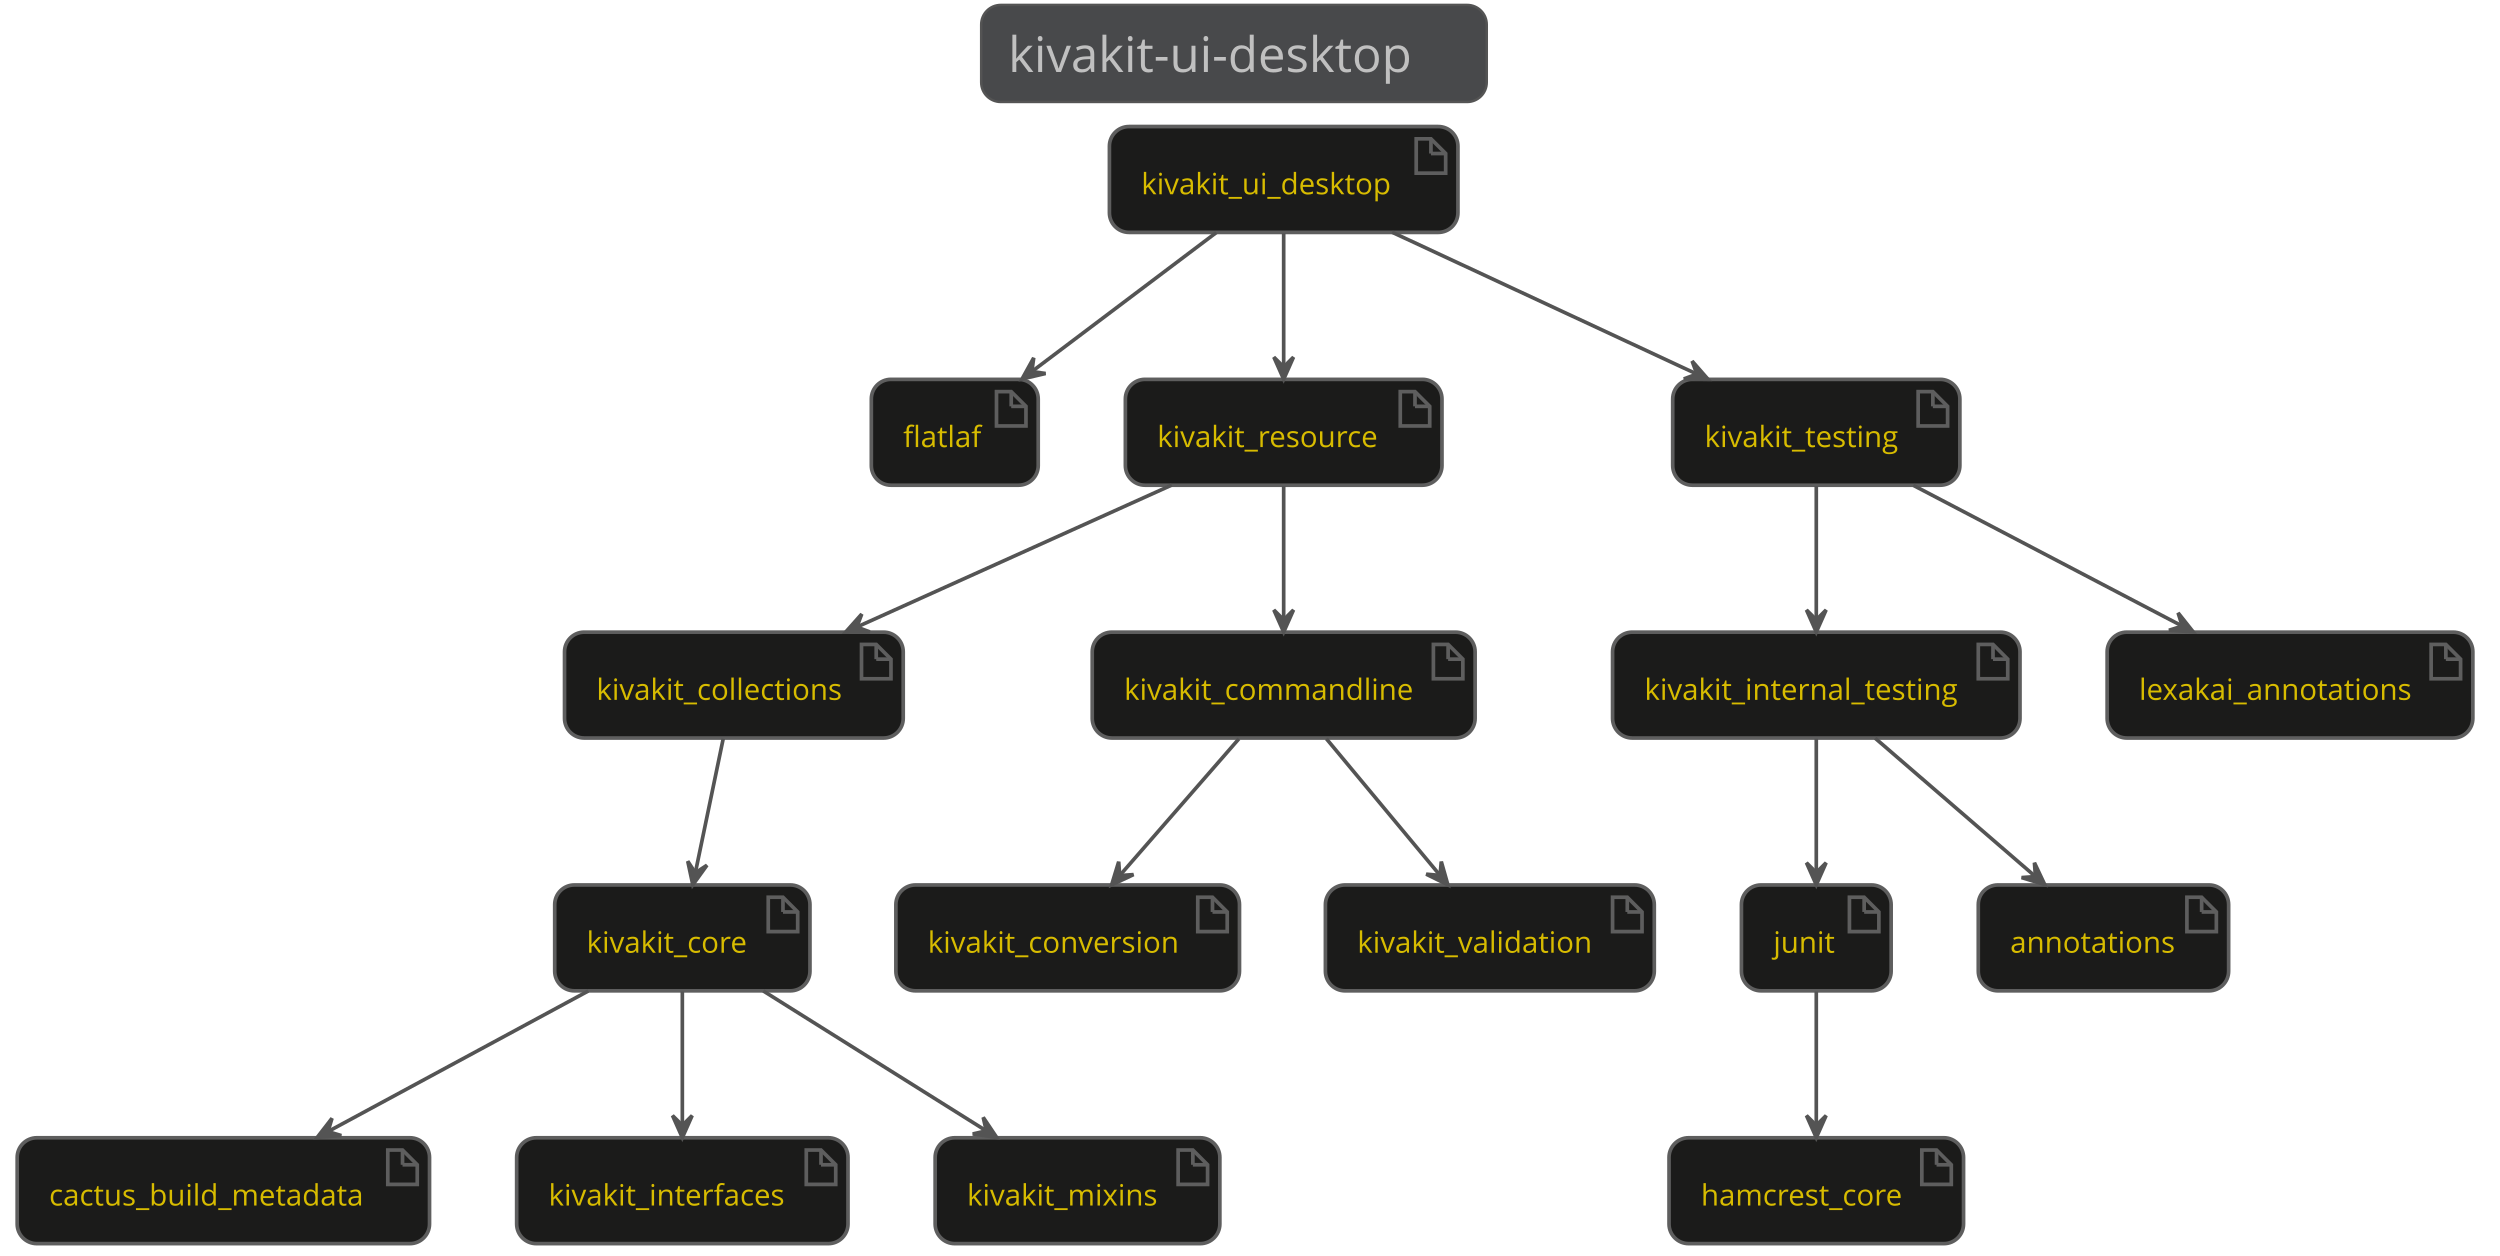
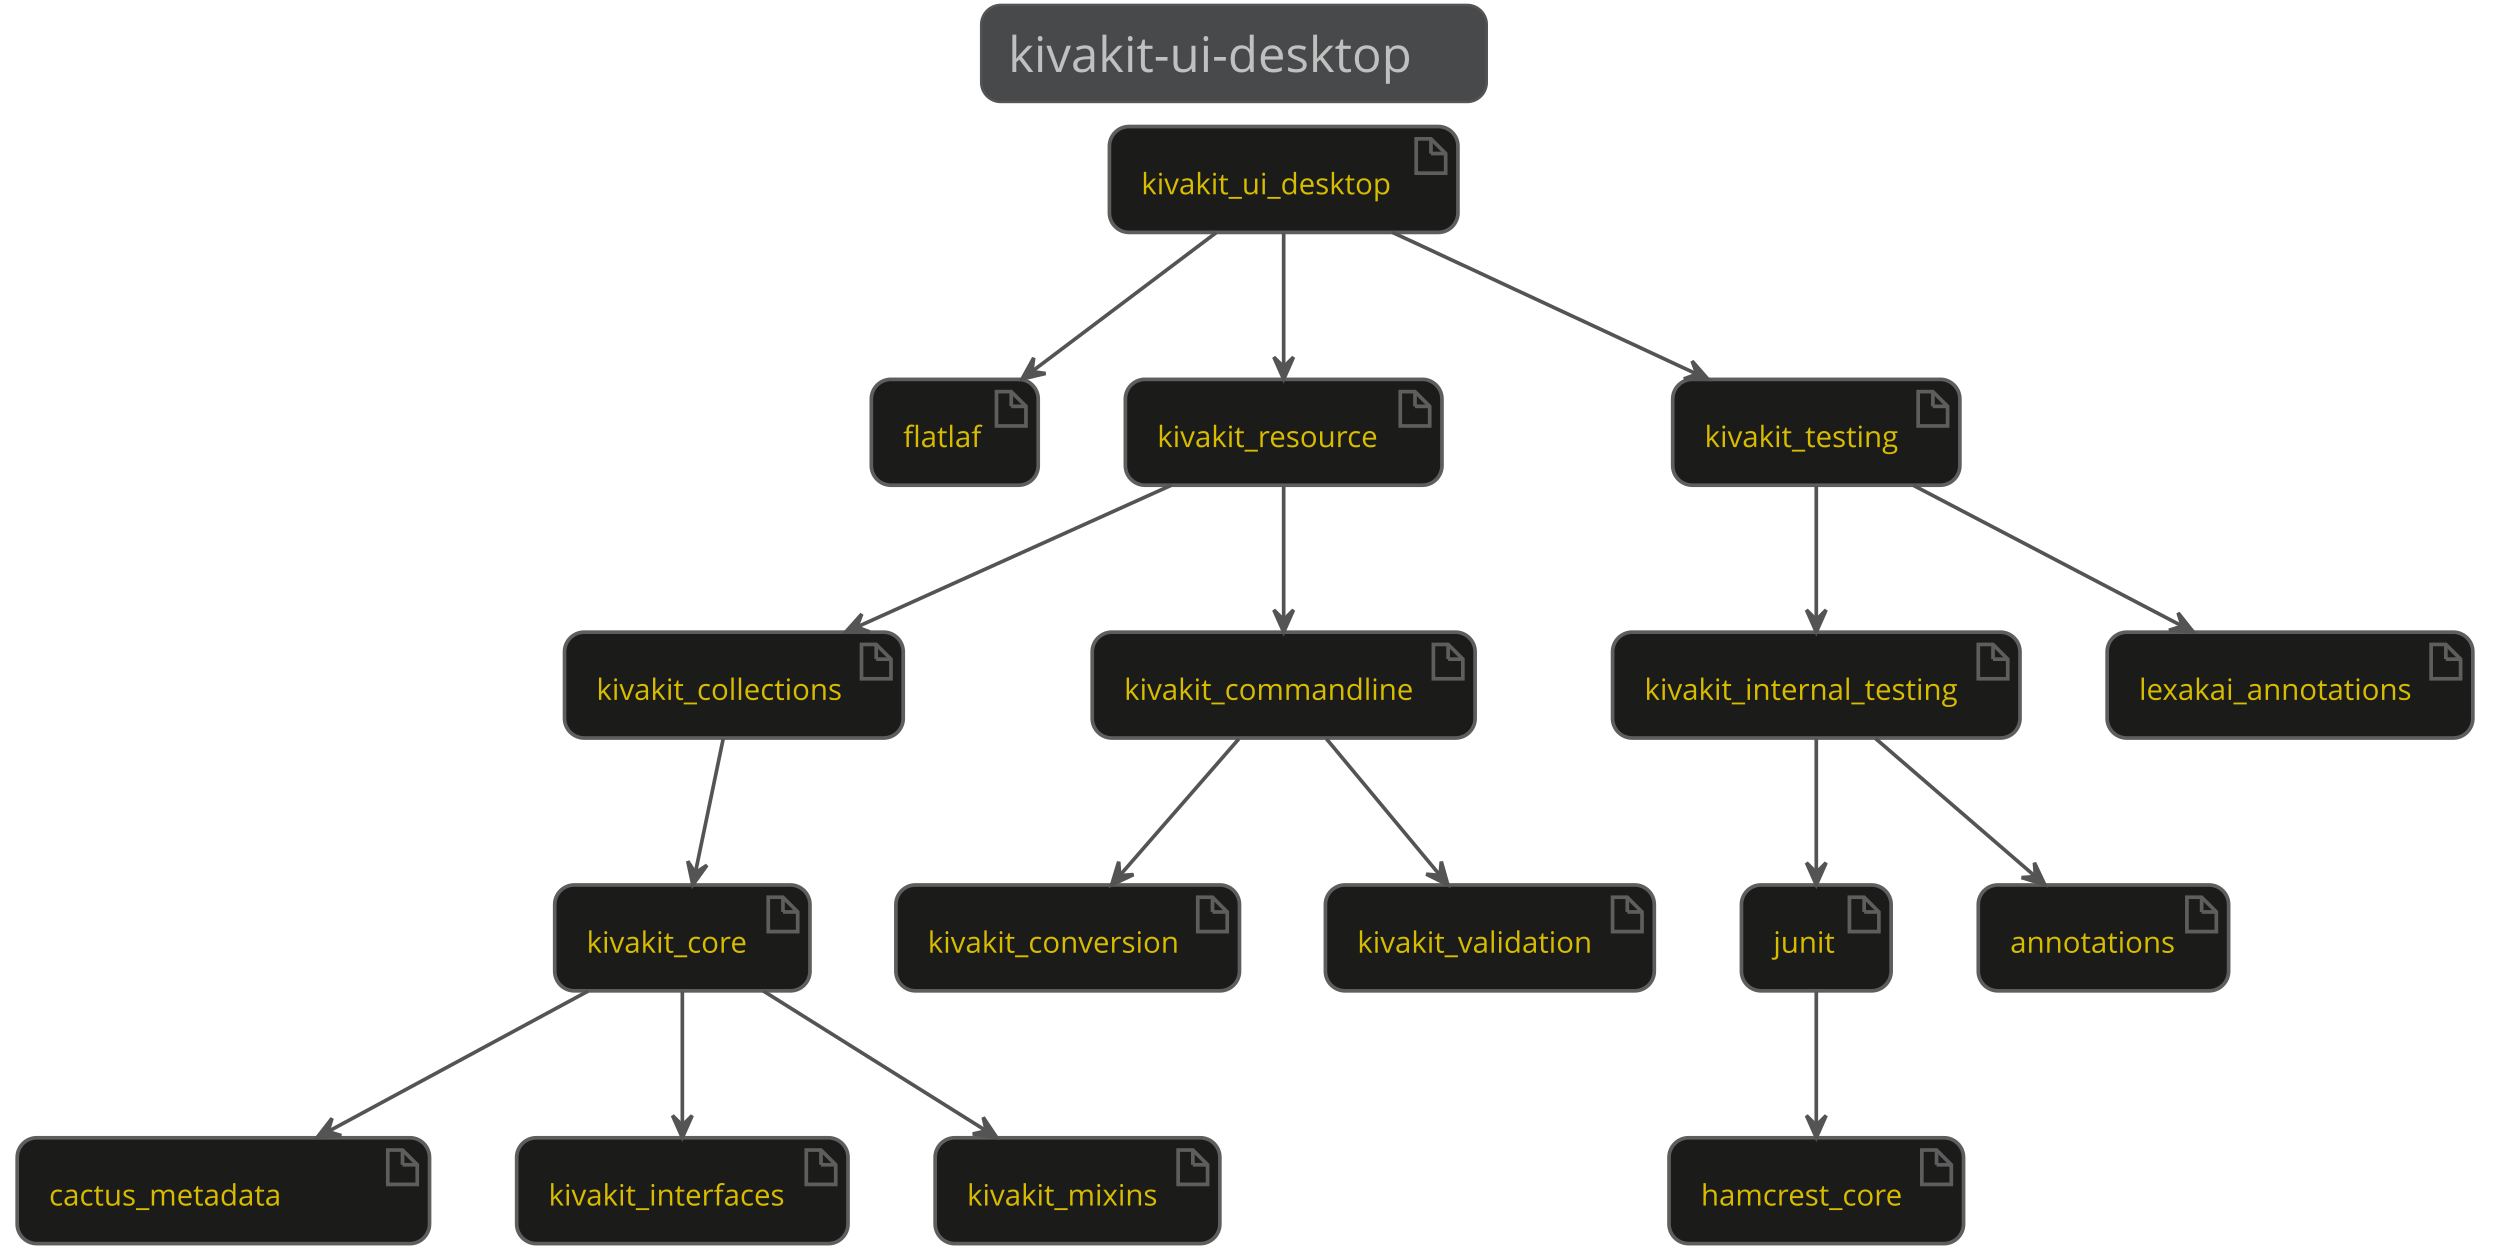
<svg xmlns="http://www.w3.org/2000/svg" contentScriptType="application/ecmascript" contentStyleType="text/css" height="533.333px" preserveAspectRatio="none" style="width:1061px;height:533px;background:#333333;" version="1.1" viewBox="0 0 1061 533" width="1061.458px" zoomAndPan="magnify">
  <defs />
  <g>
    <rect fill="#48494B" height="41.203" rx="8.333" ry="8.333" style="stroke:#545454;stroke-width:1.042;" width="214.583" x="416.406" y="2.083" />
    <text fill="#C0C0C0" font-family="Open Sans,Avenir,Nunito,Arial,Helvetica,SansSerif" font-size="20.833" lengthAdjust="spacing" textLength="191.667" x="427.865" y="30.558">kivakit-ui-desktop</text>
    <rect fill="#1B1B1A" height="44.93" rx="8.333" ry="8.333" style="stroke:#5E5E5E;stroke-width:1.562;" width="70.833" x="369.792" y="160.994" />
    <polygon fill="#1B1B1A" points="422.917,166.203,422.917,180.786,435.417,180.786,435.417,172.453,429.167,166.203,422.917,166.203" style="stroke:#5E5E5E;stroke-width:1.562;" />
    <line style="stroke:#5E5E5E;stroke-width:1.562;" x1="429.167" x2="429.167" y1="166.203" y2="172.453" />
    <line style="stroke:#5E5E5E;stroke-width:1.562;" x1="435.417" x2="429.167" y1="172.453" y2="172.453" />
    <text fill="#D8BC00" font-family="Open Sans,Avenir,Nunito,Arial,Helvetica,SansSerif" font-size="12.5" lengthAdjust="spacing" textLength="33.333" x="383.333" y="189.746">flatlaf</text>
    <rect fill="#1B1B1A" height="44.93" rx="8.333" ry="8.333" style="stroke:#5E5E5E;stroke-width:1.562;" width="175" x="7.292" y="482.87" />
    <polygon fill="#1B1B1A" points="164.583,488.078,164.583,502.661,177.083,502.661,177.083,494.328,170.833,488.078,164.583,488.078" style="stroke:#5E5E5E;stroke-width:1.562;" />
    <line style="stroke:#5E5E5E;stroke-width:1.562;" x1="170.833" x2="170.833" y1="488.078" y2="494.328" />
    <line style="stroke:#5E5E5E;stroke-width:1.562;" x1="177.083" x2="170.833" y1="494.328" y2="494.328" />
-     <text fill="#D8BC00" font-family="Open Sans,Avenir,Nunito,Arial,Helvetica,SansSerif" font-size="12.5" lengthAdjust="spacing" textLength="137.5" x="20.833" y="511.621">cactus_build_metadata</text>
+     <text fill="#D8BC00" font-family="Open Sans,Avenir,Nunito,Arial,Helvetica,SansSerif" font-size="12.5" lengthAdjust="spacing" textLength="137.5" x="20.833" y="511.621">cactus_metadata</text>
    <rect fill="#1B1B1A" height="44.93" rx="8.333" ry="8.333" style="stroke:#5E5E5E;stroke-width:1.562;" width="143.75" x="239.583" y="268.286" />
    <polygon fill="#1B1B1A" points="365.625,273.495,365.625,288.078,378.125,288.078,378.125,279.745,371.875,273.495,365.625,273.495" style="stroke:#5E5E5E;stroke-width:1.562;" />
    <line style="stroke:#5E5E5E;stroke-width:1.562;" x1="371.875" x2="371.875" y1="273.495" y2="279.745" />
    <line style="stroke:#5E5E5E;stroke-width:1.562;" x1="378.125" x2="371.875" y1="279.745" y2="279.745" />
    <text fill="#D8BC00" font-family="Open Sans,Avenir,Nunito,Arial,Helvetica,SansSerif" font-size="12.5" lengthAdjust="spacing" textLength="106.25" x="253.125" y="297.038">kivakit_collections</text>
    <rect fill="#1B1B1A" height="44.93" rx="8.333" ry="8.333" style="stroke:#5E5E5E;stroke-width:1.562;" width="162.5" x="463.542" y="268.286" />
    <polygon fill="#1B1B1A" points="608.333,273.495,608.333,288.078,620.833,288.078,620.833,279.745,614.583,273.495,608.333,273.495" style="stroke:#5E5E5E;stroke-width:1.562;" />
    <line style="stroke:#5E5E5E;stroke-width:1.562;" x1="614.583" x2="614.583" y1="273.495" y2="279.745" />
    <line style="stroke:#5E5E5E;stroke-width:1.562;" x1="620.833" x2="614.583" y1="279.745" y2="279.745" />
    <text fill="#D8BC00" font-family="Open Sans,Avenir,Nunito,Arial,Helvetica,SansSerif" font-size="12.5" lengthAdjust="spacing" textLength="125" x="477.083" y="297.038">kivakit_commandline</text>
    <rect fill="#1B1B1A" height="44.93" rx="8.333" ry="8.333" style="stroke:#5E5E5E;stroke-width:1.562;" width="145.833" x="380.208" y="375.578" />
    <polygon fill="#1B1B1A" points="508.333,380.786,508.333,395.37,520.833,395.37,520.833,387.036,514.583,380.786,508.333,380.786" style="stroke:#5E5E5E;stroke-width:1.562;" />
    <line style="stroke:#5E5E5E;stroke-width:1.562;" x1="514.583" x2="514.583" y1="380.786" y2="387.036" />
    <line style="stroke:#5E5E5E;stroke-width:1.562;" x1="520.833" x2="514.583" y1="387.036" y2="387.036" />
    <text fill="#D8BC00" font-family="Open Sans,Avenir,Nunito,Arial,Helvetica,SansSerif" font-size="12.5" lengthAdjust="spacing" textLength="108.333" x="393.75" y="404.329">kivakit_conversion</text>
    <rect fill="#1B1B1A" height="44.93" rx="8.333" ry="8.333" style="stroke:#5E5E5E;stroke-width:1.562;" width="108.333" x="235.417" y="375.578" />
    <polygon fill="#1B1B1A" points="326.042,380.786,326.042,395.37,338.542,395.37,338.542,387.036,332.292,380.786,326.042,380.786" style="stroke:#5E5E5E;stroke-width:1.562;" />
    <line style="stroke:#5E5E5E;stroke-width:1.562;" x1="332.292" x2="332.292" y1="380.786" y2="387.036" />
    <line style="stroke:#5E5E5E;stroke-width:1.562;" x1="338.542" x2="332.292" y1="387.036" y2="387.036" />
    <text fill="#D8BC00" font-family="Open Sans,Avenir,Nunito,Arial,Helvetica,SansSerif" font-size="12.5" lengthAdjust="spacing" textLength="70.833" x="248.958" y="404.329">kivakit_core</text>
    <rect fill="#1B1B1A" height="44.93" rx="8.333" ry="8.333" style="stroke:#5E5E5E;stroke-width:1.562;" width="140.625" x="219.271" y="482.87" />
    <polygon fill="#1B1B1A" points="342.188,488.078,342.188,502.661,354.688,502.661,354.688,494.328,348.438,488.078,342.188,488.078" style="stroke:#5E5E5E;stroke-width:1.562;" />
    <line style="stroke:#5E5E5E;stroke-width:1.562;" x1="348.438" x2="348.438" y1="488.078" y2="494.328" />
    <line style="stroke:#5E5E5E;stroke-width:1.562;" x1="354.688" x2="348.438" y1="494.328" y2="494.328" />
    <text fill="#D8BC00" font-family="Open Sans,Avenir,Nunito,Arial,Helvetica,SansSerif" font-size="12.5" lengthAdjust="spacing" textLength="103.125" x="232.812" y="511.621">kivakit_interfaces</text>
    <rect fill="#1B1B1A" height="44.93" rx="8.333" ry="8.333" style="stroke:#5E5E5E;stroke-width:1.562;" width="172.917" x="684.375" y="268.286" />
    <polygon fill="#1B1B1A" points="839.583,273.495,839.583,288.078,852.083,288.078,852.083,279.745,845.833,273.495,839.583,273.495" style="stroke:#5E5E5E;stroke-width:1.562;" />
    <line style="stroke:#5E5E5E;stroke-width:1.562;" x1="845.833" x2="845.833" y1="273.495" y2="279.745" />
    <line style="stroke:#5E5E5E;stroke-width:1.562;" x1="852.083" x2="845.833" y1="279.745" y2="279.745" />
    <text fill="#D8BC00" font-family="Open Sans,Avenir,Nunito,Arial,Helvetica,SansSerif" font-size="12.5" lengthAdjust="spacing" textLength="135.417" x="697.917" y="297.038">kivakit_internal_testing</text>
    <rect fill="#1B1B1A" height="44.93" rx="8.333" ry="8.333" style="stroke:#5E5E5E;stroke-width:1.562;" width="120.833" x="396.875" y="482.87" />
    <polygon fill="#1B1B1A" points="500,488.078,500,502.661,512.5,502.661,512.5,494.328,506.25,488.078,500,488.078" style="stroke:#5E5E5E;stroke-width:1.562;" />
    <line style="stroke:#5E5E5E;stroke-width:1.562;" x1="506.25" x2="506.25" y1="488.078" y2="494.328" />
    <line style="stroke:#5E5E5E;stroke-width:1.562;" x1="512.5" x2="506.25" y1="494.328" y2="494.328" />
    <text fill="#D8BC00" font-family="Open Sans,Avenir,Nunito,Arial,Helvetica,SansSerif" font-size="12.5" lengthAdjust="spacing" textLength="83.333" x="410.417" y="511.621">kivakit_mixins</text>
    <rect fill="#1B1B1A" height="44.93" rx="8.333" ry="8.333" style="stroke:#5E5E5E;stroke-width:1.562;" width="134.375" x="477.604" y="160.994" />
    <polygon fill="#1B1B1A" points="594.271,166.203,594.271,180.786,606.771,180.786,606.771,172.453,600.521,166.203,594.271,166.203" style="stroke:#5E5E5E;stroke-width:1.562;" />
    <line style="stroke:#5E5E5E;stroke-width:1.562;" x1="600.521" x2="600.521" y1="166.203" y2="172.453" />
    <line style="stroke:#5E5E5E;stroke-width:1.562;" x1="606.771" x2="600.521" y1="172.453" y2="172.453" />
    <text fill="#D8BC00" font-family="Open Sans,Avenir,Nunito,Arial,Helvetica,SansSerif" font-size="12.5" lengthAdjust="spacing" textLength="96.875" x="491.146" y="189.746">kivakit_resource</text>
    <rect fill="#1B1B1A" height="44.93" rx="8.333" ry="8.333" style="stroke:#5E5E5E;stroke-width:1.562;" width="121.875" x="709.896" y="160.994" />
    <polygon fill="#1B1B1A" points="814.062,166.203,814.062,180.786,826.562,180.786,826.562,172.453,820.312,166.203,814.062,166.203" style="stroke:#5E5E5E;stroke-width:1.562;" />
    <line style="stroke:#5E5E5E;stroke-width:1.562;" x1="820.312" x2="820.312" y1="166.203" y2="172.453" />
    <line style="stroke:#5E5E5E;stroke-width:1.562;" x1="826.562" x2="820.312" y1="172.453" y2="172.453" />
    <text fill="#D8BC00" font-family="Open Sans,Avenir,Nunito,Arial,Helvetica,SansSerif" font-size="12.5" lengthAdjust="spacing" textLength="84.375" x="723.438" y="189.746">kivakit_testing</text>
    <rect fill="#1B1B1A" height="44.93" rx="8.333" ry="8.333" style="stroke:#5E5E5E;stroke-width:1.562;" width="147.917" x="470.833" y="53.703" />
    <polygon fill="#1B1B1A" points="601.042,58.911,601.042,73.495,613.542,73.495,613.542,65.161,607.292,58.911,601.042,58.911" style="stroke:#5E5E5E;stroke-width:1.562;" />
    <line style="stroke:#5E5E5E;stroke-width:1.562;" x1="607.292" x2="607.292" y1="58.911" y2="65.161" />
    <line style="stroke:#5E5E5E;stroke-width:1.562;" x1="613.542" x2="607.292" y1="65.161" y2="65.161" />
    <text fill="#D8BC00" font-family="Open Sans,Avenir,Nunito,Arial,Helvetica,SansSerif" font-size="12.5" lengthAdjust="spacing" textLength="110.417" x="484.375" y="82.454">kivakit_ui_desktop</text>
    <rect fill="#1B1B1A" height="44.93" rx="8.333" ry="8.333" style="stroke:#5E5E5E;stroke-width:1.562;" width="139.583" x="562.5" y="375.578" />
    <polygon fill="#1B1B1A" points="684.375,380.786,684.375,395.37,696.875,395.37,696.875,387.036,690.625,380.786,684.375,380.786" style="stroke:#5E5E5E;stroke-width:1.562;" />
    <line style="stroke:#5E5E5E;stroke-width:1.562;" x1="690.625" x2="690.625" y1="380.786" y2="387.036" />
    <line style="stroke:#5E5E5E;stroke-width:1.562;" x1="696.875" x2="690.625" y1="387.036" y2="387.036" />
    <text fill="#D8BC00" font-family="Open Sans,Avenir,Nunito,Arial,Helvetica,SansSerif" font-size="12.5" lengthAdjust="spacing" textLength="102.083" x="576.042" y="404.329">kivakit_validation</text>
    <rect fill="#1B1B1A" height="44.93" rx="8.333" ry="8.333" style="stroke:#5E5E5E;stroke-width:1.562;" width="155.208" x="894.271" y="268.286" />
    <polygon fill="#1B1B1A" points="1031.771,273.495,1031.771,288.078,1044.271,288.078,1044.271,279.745,1038.021,273.495,1031.771,273.495" style="stroke:#5E5E5E;stroke-width:1.562;" />
    <line style="stroke:#5E5E5E;stroke-width:1.562;" x1="1038.021" x2="1038.021" y1="273.495" y2="279.745" />
    <line style="stroke:#5E5E5E;stroke-width:1.562;" x1="1044.271" x2="1038.021" y1="279.745" y2="279.745" />
    <text fill="#D8BC00" font-family="Open Sans,Avenir,Nunito,Arial,Helvetica,SansSerif" font-size="12.5" lengthAdjust="spacing" textLength="117.708" x="907.812" y="297.038">lexakai_annotations</text>
    <rect fill="#1B1B1A" height="44.93" rx="8.333" ry="8.333" style="stroke:#5E5E5E;stroke-width:1.562;" width="63.542" x="739.062" y="375.578" />
    <polygon fill="#1B1B1A" points="784.896,380.786,784.896,395.37,797.396,395.37,797.396,387.036,791.146,380.786,784.896,380.786" style="stroke:#5E5E5E;stroke-width:1.562;" />
    <line style="stroke:#5E5E5E;stroke-width:1.562;" x1="791.146" x2="791.146" y1="380.786" y2="387.036" />
    <line style="stroke:#5E5E5E;stroke-width:1.562;" x1="797.396" x2="791.146" y1="387.036" y2="387.036" />
    <text fill="#D8BC00" font-family="Open Sans,Avenir,Nunito,Arial,Helvetica,SansSerif" font-size="12.5" lengthAdjust="spacing" textLength="26.042" x="752.604" y="404.329">junit</text>
    <rect fill="#1B1B1A" height="44.93" rx="8.333" ry="8.333" style="stroke:#5E5E5E;stroke-width:1.562;" width="125" x="708.333" y="482.87" />
    <polygon fill="#1B1B1A" points="815.625,488.078,815.625,502.661,828.125,502.661,828.125,494.328,821.875,488.078,815.625,488.078" style="stroke:#5E5E5E;stroke-width:1.562;" />
    <line style="stroke:#5E5E5E;stroke-width:1.562;" x1="821.875" x2="821.875" y1="488.078" y2="494.328" />
    <line style="stroke:#5E5E5E;stroke-width:1.562;" x1="828.125" x2="821.875" y1="494.328" y2="494.328" />
    <text fill="#D8BC00" font-family="Open Sans,Avenir,Nunito,Arial,Helvetica,SansSerif" font-size="12.5" lengthAdjust="spacing" textLength="87.5" x="721.875" y="511.621">hamcrest_core</text>
    <rect fill="#1B1B1A" height="44.93" rx="8.333" ry="8.333" style="stroke:#5E5E5E;stroke-width:1.562;" width="106.25" x="839.583" y="375.578" />
    <polygon fill="#1B1B1A" points="928.125,380.786,928.125,395.37,940.625,395.37,940.625,387.036,934.375,380.786,928.125,380.786" style="stroke:#5E5E5E;stroke-width:1.562;" />
    <line style="stroke:#5E5E5E;stroke-width:1.562;" x1="934.375" x2="934.375" y1="380.786" y2="387.036" />
    <line style="stroke:#5E5E5E;stroke-width:1.562;" x1="940.625" x2="934.375" y1="387.036" y2="387.036" />
    <text fill="#D8BC00" font-family="Open Sans,Avenir,Nunito,Arial,Helvetica,SansSerif" font-size="12.5" lengthAdjust="spacing" textLength="68.75" x="853.125" y="404.329">annotations</text>
    <path d="M770.833,420.817 C770.833,437.286 770.833,459.984 770.833,477.536 " fill="none" id="junit-to-hamcrest_core" style="stroke:#545454;stroke-width:1.562;" />
    <polygon fill="#545454" points="770.833,482.817,775,473.442,770.833,477.609,766.667,473.442,770.833,482.817" style="stroke:#545454;stroke-width:1.562;" />
    <path d="M306.927,313.526 C303.5,329.995 298.781,352.692 295.135,370.245 " fill="none" id="kivakit_collections-to-kivakit_core" style="stroke:#545454;stroke-width:1.562;" />
    <polygon fill="#545454" points="294.031,375.526,300.035,367.207,295.101,370.428,291.879,365.495,294.031,375.526" style="stroke:#545454;stroke-width:1.562;" />
    <path d="M525.802,313.526 C511.198,330.276 490.99,353.474 475.583,371.151 " fill="none" id="kivakit_commandline-to-kivakit_conversion" style="stroke:#545454;stroke-width:1.562;" />
    <polygon fill="#545454" points="471.781,375.526,481.072,371.174,475.194,371.591,474.777,365.714,471.781,375.526" style="stroke:#545454;stroke-width:1.562;" />
    <path d="M562.917,313.526 C576.854,330.276 596.146,353.474 610.854,371.151 " fill="none" id="kivakit_commandline-to-kivakit_validation" style="stroke:#545454;stroke-width:1.562;" />
    <polygon fill="#545454" points="614.479,375.526,611.682,365.655,611.146,371.523,605.278,370.988,614.479,375.526" style="stroke:#545454;stroke-width:1.562;" />
-     <path d="M249.698,420.557 C217.656,437.859 172.677,462.151 139.448,480.109 " fill="none" id="kivakit_core-to-cactus_build_metadata" style="stroke:#545454;stroke-width:1.562;" />
+     <path d="M249.698,420.557 C217.656,437.859 172.677,462.151 139.448,480.109 " fill="none" id="kivakit_core-to-cactus_metadata" style="stroke:#545454;stroke-width:1.562;" />
    <polygon fill="#545454" points="134.625,482.713,144.855,481.933,139.21,480.242,140.901,474.598,134.625,482.713" style="stroke:#545454;stroke-width:1.562;" />
    <path d="M289.583,420.817 C289.583,437.286 289.583,459.984 289.583,477.536 " fill="none" id="kivakit_core-to-kivakit_interfaces" style="stroke:#545454;stroke-width:1.562;" />
    <polygon fill="#545454" points="289.583,482.817,293.75,473.442,289.583,477.609,285.417,473.442,289.583,482.817" style="stroke:#545454;stroke-width:1.562;" />
    <path d="M323.927,420.557 C351.396,437.796 389.917,461.953 418.5,479.89 " fill="none" id="kivakit_core-to-kivakit_mixins" style="stroke:#545454;stroke-width:1.562;" />
    <polygon fill="#545454" points="422.99,482.713,417.269,474.197,418.58,479.942,412.835,481.253,422.99,482.713" style="stroke:#545454;stroke-width:1.562;" />
    <path d="M795.792,313.265 C815.51,330.286 843.052,354.067 863.74,371.932 " fill="none" id="kivakit_internal_testing-to-annotations" style="stroke:#545454;stroke-width:1.562;" />
    <polygon fill="#545454" points="867.781,375.421,863.412,366.139,863.841,372.016,857.963,372.444,867.781,375.421" style="stroke:#545454;stroke-width:1.562;" />
    <path d="M770.833,313.526 C770.833,329.995 770.833,352.692 770.833,370.245 " fill="none" id="kivakit_internal_testing-to-junit" style="stroke:#545454;stroke-width:1.562;" />
    <polygon fill="#545454" points="770.833,375.526,775,366.151,770.833,370.317,766.667,366.151,770.833,375.526" style="stroke:#545454;stroke-width:1.562;" />
    <path d="M497.292,205.849 C458.49,223.338 403.729,248.036 363.698,266.088 " fill="none" id="kivakit_resource-to-kivakit_collections" style="stroke:#545454;stroke-width:1.562;" />
    <polygon fill="#545454" points="358.896,268.255,369.155,268.195,363.643,266.112,365.726,260.6,358.896,268.255" style="stroke:#545454;stroke-width:1.562;" />
    <path d="M544.792,206.234 C544.792,222.703 544.792,245.401 544.792,262.953 " fill="none" id="kivakit_resource-to-kivakit_commandline" style="stroke:#545454;stroke-width:1.562;" />
    <polygon fill="#545454" points="544.792,268.234,548.958,258.859,544.792,263.026,540.625,258.859,544.792,268.234" style="stroke:#545454;stroke-width:1.562;" />
    <path d="M770.833,206.234 C770.833,222.703 770.833,245.401 770.833,262.953 " fill="none" id="kivakit_testing-to-kivakit_internal_testing" style="stroke:#545454;stroke-width:1.562;" />
    <polygon fill="#545454" points="770.833,268.234,775,258.859,770.833,263.026,766.667,258.859,770.833,268.234" style="stroke:#545454;stroke-width:1.562;" />
    <path d="M812,205.974 C845.073,223.276 891.49,247.567 925.792,265.526 " fill="none" id="kivakit_testing-to-lexakai_annotations" style="stroke:#545454;stroke-width:1.562;" />
    <polygon fill="#545454" points="930.76,268.13,924.381,260.095,926.144,265.718,920.522,267.481,930.76,268.13" style="stroke:#545454;stroke-width:1.562;" />
    <path d="M516.208,98.682 C493.531,115.776 461.812,139.682 438.083,157.567 " fill="none" id="kivakit_ui_desktop-to-flatlaf" style="stroke:#545454;stroke-width:1.562;" />
    <polygon fill="#545454" points="433.75,160.838,443.741,158.506,437.904,157.697,438.714,151.86,433.75,160.838" style="stroke:#545454;stroke-width:1.562;" />
    <path d="M544.792,98.942 C544.792,115.411 544.792,138.109 544.792,155.661 " fill="none" id="kivakit_ui_desktop-to-kivakit_resource" style="stroke:#545454;stroke-width:1.562;" />
    <polygon fill="#545454" points="544.792,160.942,548.958,151.567,544.792,155.734,540.625,151.567,544.792,160.942" style="stroke:#545454;stroke-width:1.562;" />
    <path d="M590.802,98.557 C628.24,115.984 681.021,140.547 719.75,158.578 " fill="none" id="kivakit_ui_desktop-to-kivakit_testing" style="stroke:#545454;stroke-width:1.562;" />
    <polygon fill="#545454" points="724.885,160.963,718.133,153.239,720.16,158.772,714.628,160.799,724.885,160.963" style="stroke:#545454;stroke-width:1.562;" />
  </g>
</svg>
